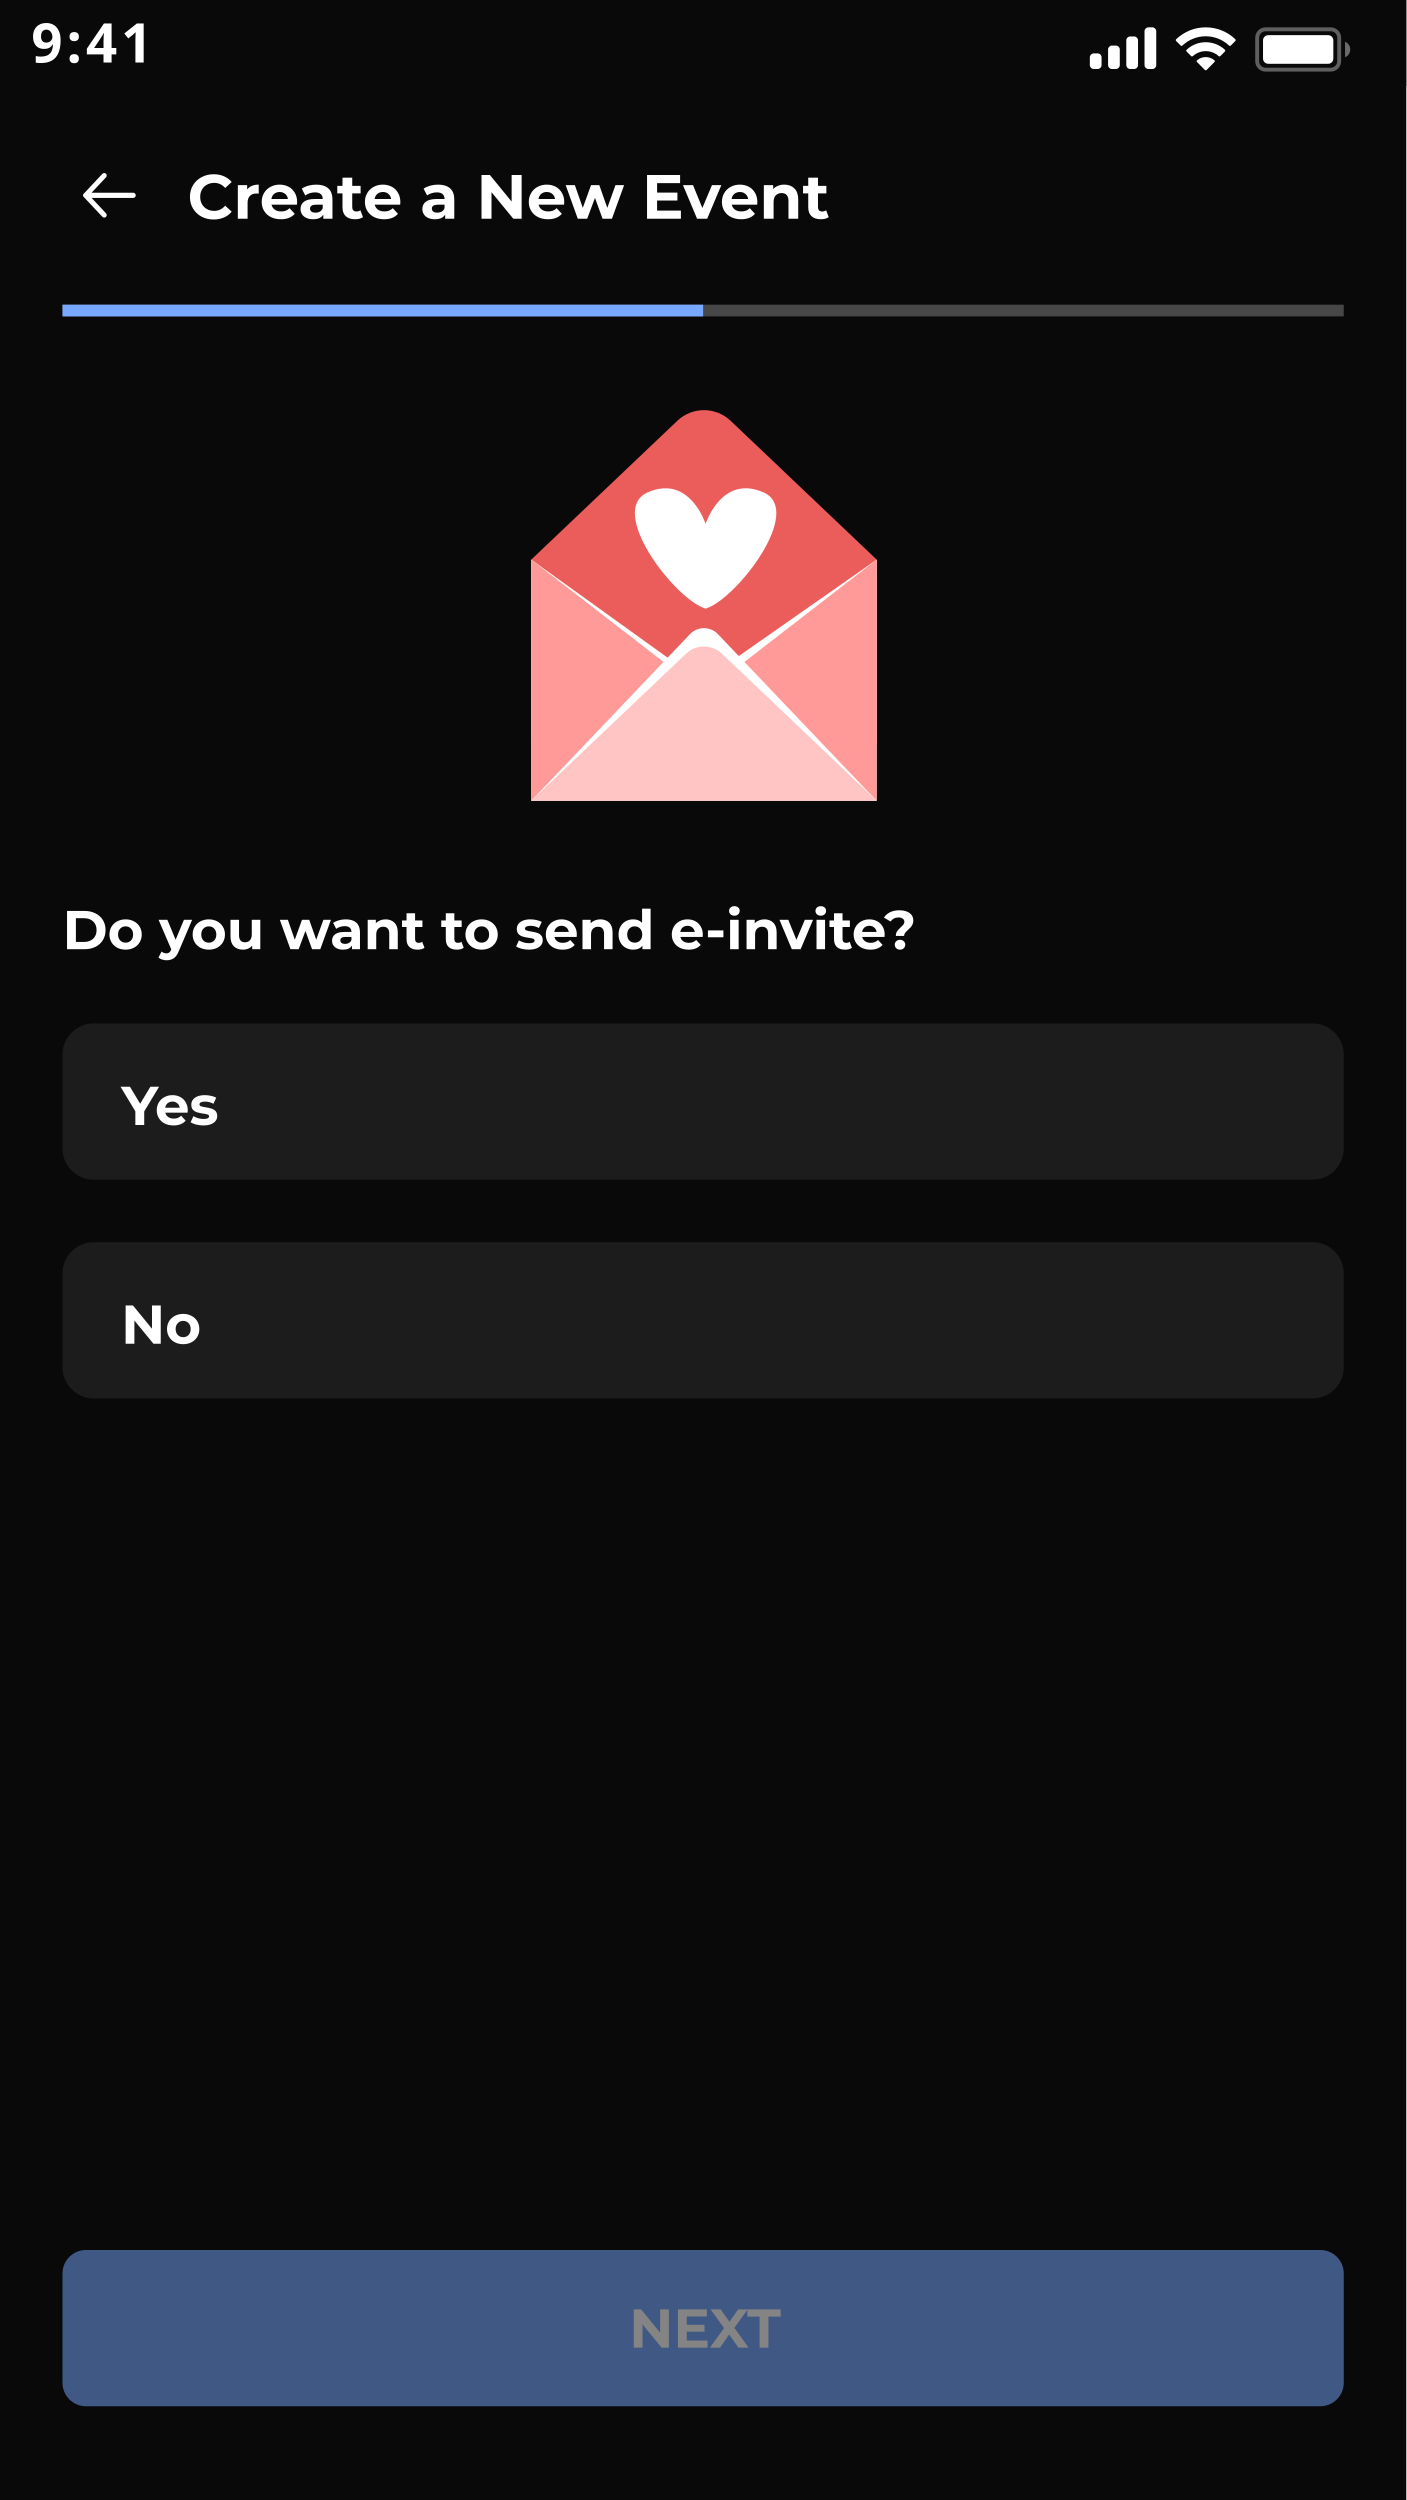
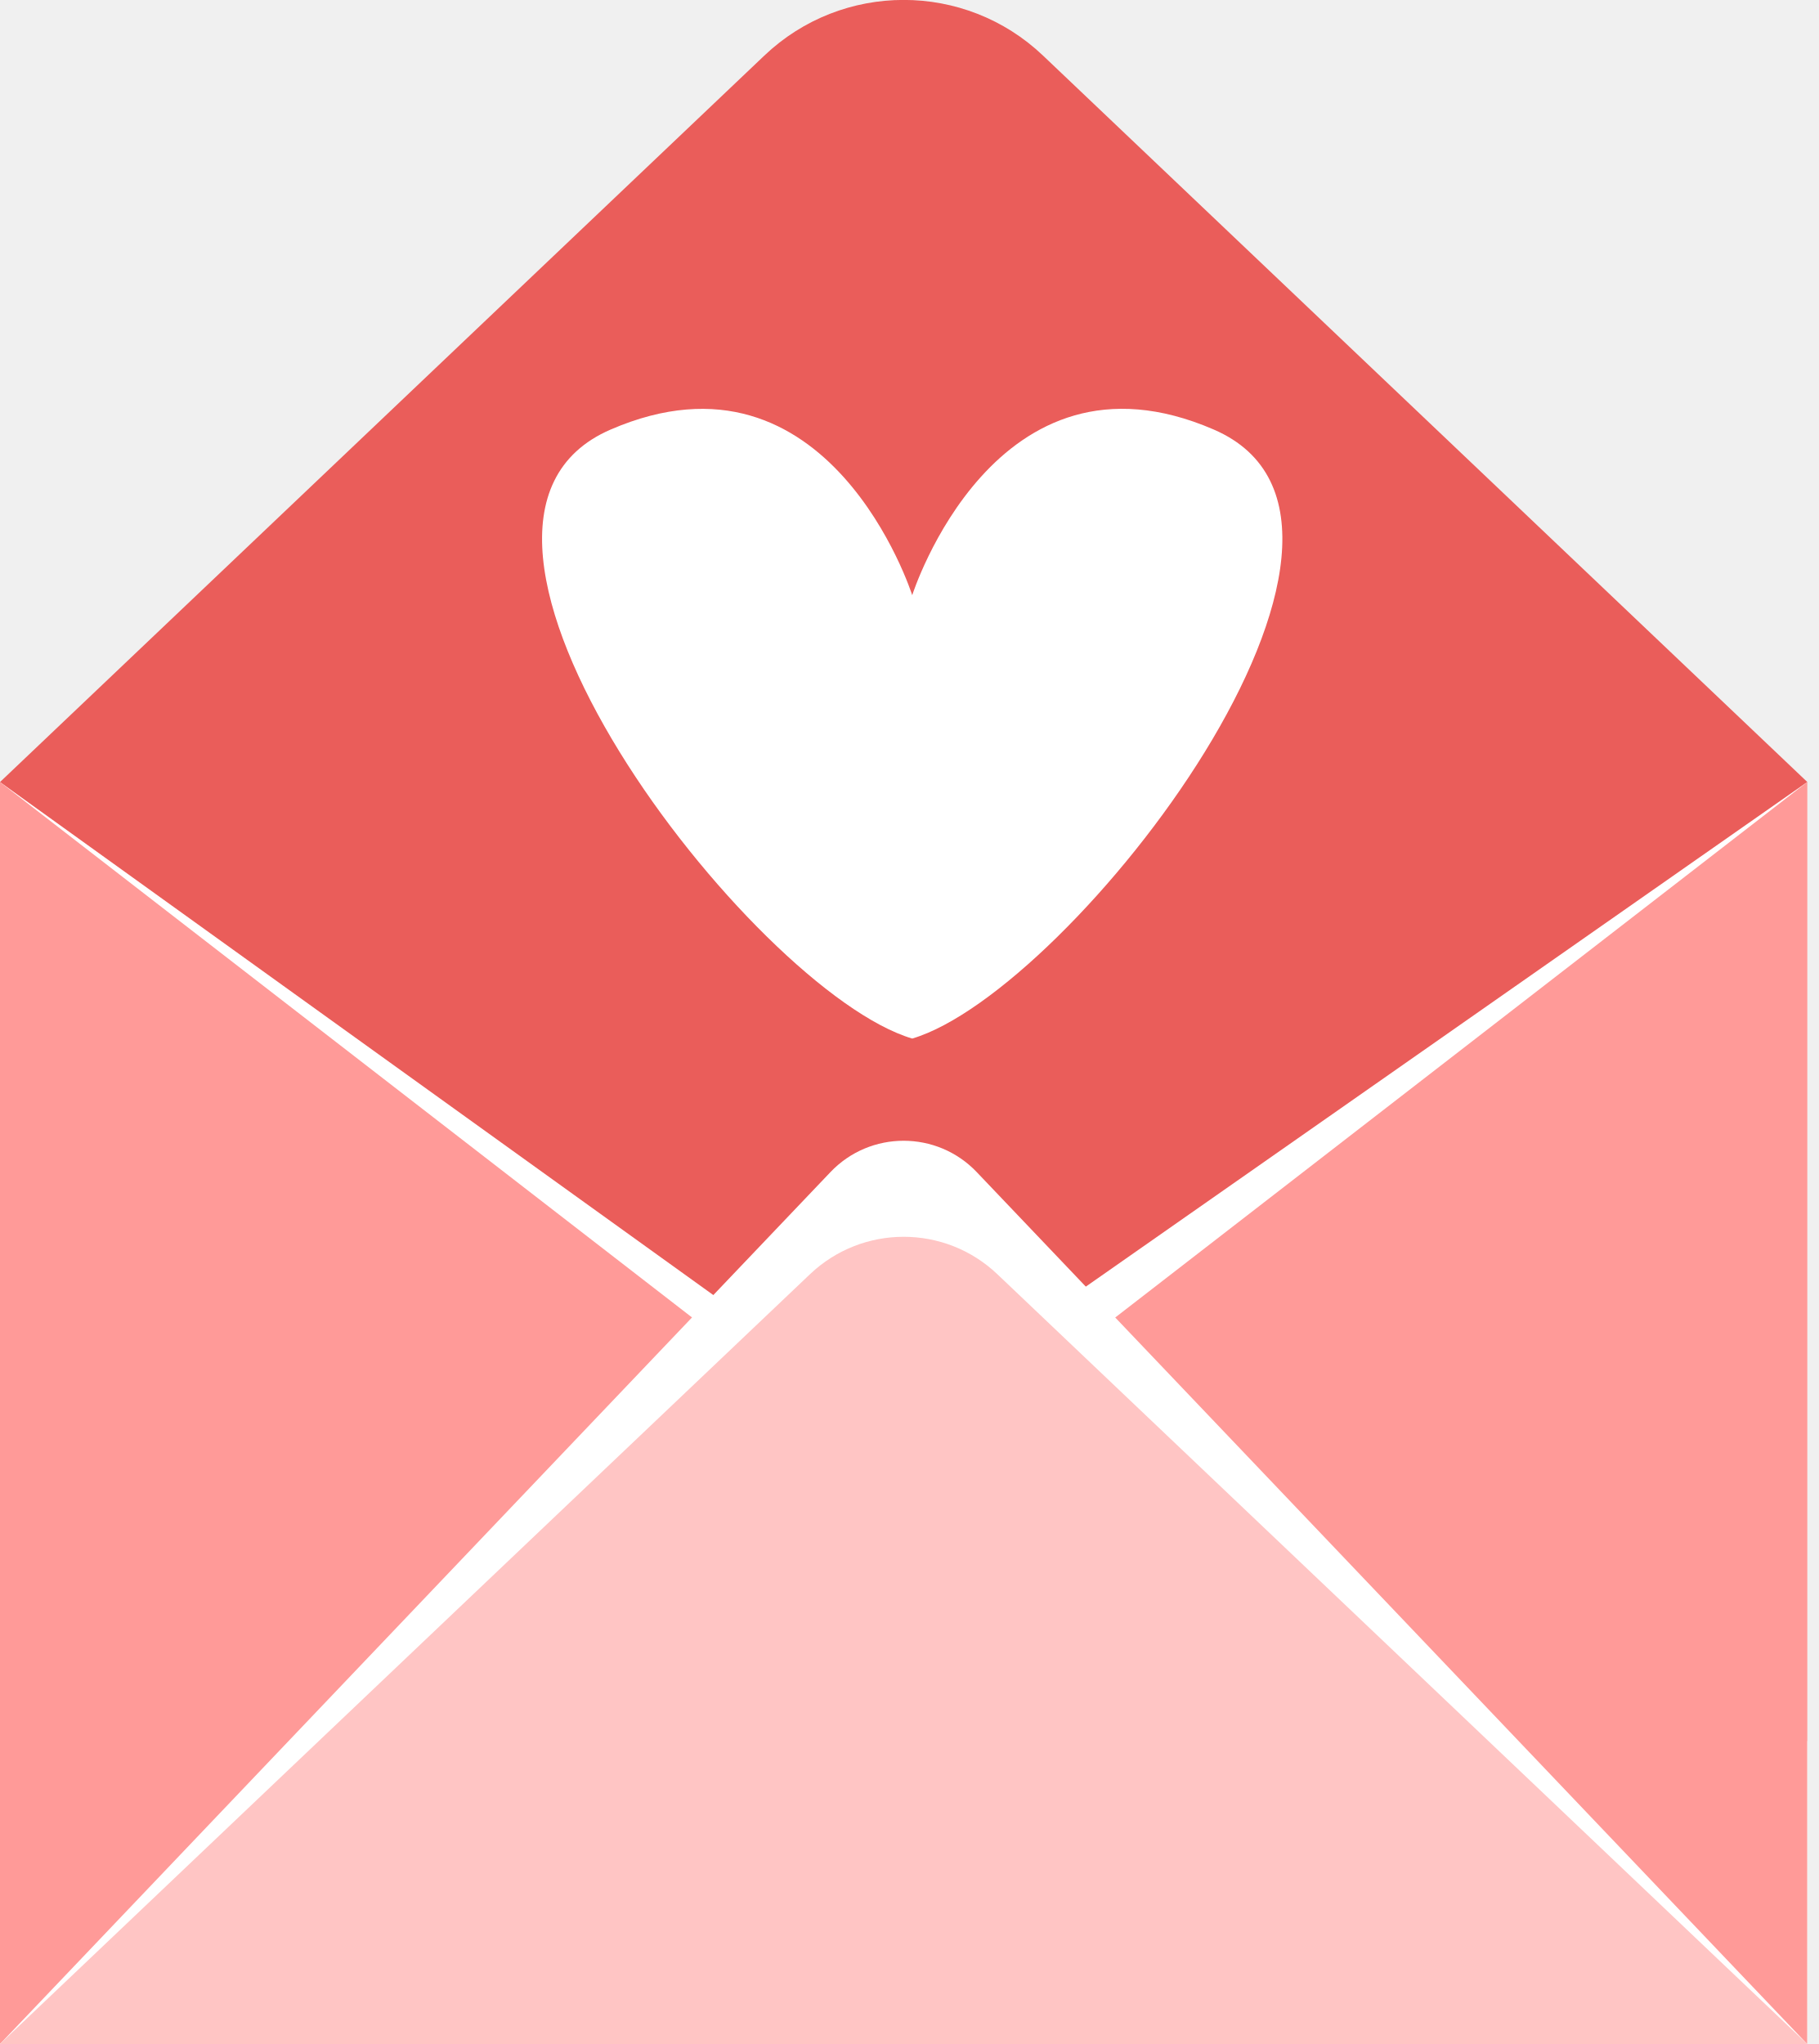
- <svg xmlns="http://www.w3.org/2000/svg" width="360" height="640" viewBox="0 0 360 640" fill="none">
-   <rect width="360" height="640" fill="#090909" />
-   <rect width="360" height="22" fill="#090909" />
-   <path d="M15.513 10.271C15.513 12.24 15.098 13.71 14.269 14.681C13.439 15.651 12.184 16.137 10.502 16.137C9.91 16.137 9.461 16.105 9.155 16.041V14.346C9.538 14.441 9.939 14.489 10.358 14.489C11.065 14.489 11.646 14.387 12.102 14.182C12.557 13.972 12.906 13.646 13.148 13.204C13.389 12.758 13.528 12.145 13.565 11.365H13.482C13.218 11.794 12.913 12.094 12.566 12.268C12.22 12.441 11.787 12.527 11.268 12.527C10.397 12.527 9.711 12.249 9.21 11.693C8.709 11.133 8.458 10.356 8.458 9.362C8.458 8.291 8.761 7.446 9.367 6.826C9.978 6.202 10.807 5.89 11.855 5.89C12.594 5.89 13.239 6.063 13.79 6.409C14.346 6.756 14.772 7.259 15.068 7.92C15.365 8.576 15.513 9.36 15.513 10.271ZM11.896 7.585C11.459 7.585 11.117 7.735 10.871 8.036C10.625 8.337 10.502 8.77 10.502 9.335C10.502 9.818 10.614 10.201 10.837 10.483C11.06 10.766 11.4 10.907 11.855 10.907C12.284 10.907 12.651 10.768 12.956 10.49C13.261 10.208 13.414 9.884 13.414 9.52C13.414 8.977 13.271 8.519 12.983 8.146C12.701 7.772 12.338 7.585 11.896 7.585ZM17.805 15.023C17.805 14.64 17.907 14.35 18.112 14.154C18.317 13.958 18.616 13.86 19.008 13.86C19.386 13.86 19.678 13.961 19.883 14.161C20.092 14.362 20.197 14.649 20.197 15.023C20.197 15.383 20.092 15.667 19.883 15.877C19.673 16.082 19.381 16.185 19.008 16.185C18.625 16.185 18.329 16.084 18.119 15.884C17.91 15.679 17.805 15.392 17.805 15.023ZM17.805 9.376C17.805 8.993 17.907 8.704 18.112 8.508C18.317 8.312 18.616 8.214 19.008 8.214C19.386 8.214 19.678 8.314 19.883 8.515C20.092 8.715 20.197 9.002 20.197 9.376C20.197 9.745 20.09 10.032 19.876 10.237C19.666 10.438 19.377 10.538 19.008 10.538C18.625 10.538 18.329 10.438 18.119 10.237C17.91 10.037 17.805 9.75 17.805 9.376ZM29.77 13.929H28.566V16H26.502V13.929H22.236V12.459L26.618 6.006H28.566V12.288H29.77V13.929ZM26.502 12.288V10.593C26.502 10.31 26.513 9.9 26.536 9.362C26.559 8.825 26.577 8.512 26.591 8.426H26.536C26.367 8.799 26.165 9.164 25.928 9.52L24.096 12.288H26.502ZM36.778 16H34.666V10.217L34.687 9.267L34.721 8.228C34.37 8.578 34.126 8.809 33.989 8.918L32.841 9.841L31.822 8.569L35.042 6.006H36.778V16Z" fill="white" />
-   <rect opacity="0.35" x="321.833" y="7.5" width="21" height="10.333" rx="2.167" stroke="white" />
-   <path opacity="0.4" d="M344.333 10.667V14.667C345.138 14.328 345.661 13.54 345.661 12.667C345.661 11.794 345.138 11.005 344.333 10.667Z" fill="white" />
-   <rect x="323.333" y="9" width="18" height="7.333" rx="1.333" fill="white" />
-   <path fill-rule="evenodd" clip-rule="evenodd" d="M308.667 9.284C310.892 9.285 313.031 10.139 314.644 11.67C314.765 11.789 314.959 11.787 315.079 11.667L316.239 10.497C316.3 10.436 316.334 10.353 316.333 10.267C316.333 10.181 316.298 10.099 316.237 10.039C312.005 5.987 305.329 5.987 301.097 10.039C301.035 10.099 301.001 10.181 301 10.267C300.999 10.353 301.033 10.436 301.094 10.497L302.255 11.667C302.374 11.787 302.568 11.789 302.69 11.67C304.302 10.139 306.442 9.284 308.667 9.284ZM308.667 13.092C309.889 13.092 311.068 13.546 311.974 14.366C312.097 14.482 312.29 14.479 312.409 14.36L313.569 13.19C313.63 13.128 313.663 13.045 313.663 12.959C313.662 12.872 313.626 12.789 313.564 12.729C310.805 10.165 306.532 10.165 303.773 12.729C303.71 12.789 303.675 12.872 303.674 12.959C303.673 13.045 303.707 13.128 303.768 13.19L304.927 14.36C305.047 14.479 305.24 14.482 305.362 14.366C306.268 13.546 307.446 13.093 308.667 13.092ZM310.989 15.654C310.991 15.741 310.957 15.824 310.895 15.885L308.89 17.907C308.831 17.967 308.751 18 308.667 18C308.583 18 308.503 17.967 308.445 17.907L306.439 15.885C306.377 15.824 306.343 15.741 306.345 15.654C306.347 15.567 306.384 15.485 306.449 15.427C307.729 14.344 309.605 14.344 310.886 15.427C310.95 15.485 310.988 15.567 310.989 15.654Z" fill="white" />
-   <path fill-rule="evenodd" clip-rule="evenodd" d="M295 7H294C293.448 7 293 7.448 293 8V16.667C293 17.219 293.448 17.667 294 17.667H295C295.552 17.667 296 17.219 296 16.667V8C296 7.448 295.552 7 295 7ZM289.333 9.333H290.333C290.886 9.333 291.333 9.781 291.333 10.333V16.667C291.333 17.219 290.886 17.667 290.333 17.667H289.333C288.781 17.667 288.333 17.219 288.333 16.667V10.333C288.333 9.781 288.781 9.333 289.333 9.333ZM285.667 11.667H284.667C284.114 11.667 283.667 12.114 283.667 12.667V16.667C283.667 17.219 284.114 17.667 284.667 17.667H285.667C286.219 17.667 286.667 17.219 286.667 16.667V12.667C286.667 12.114 286.219 11.667 285.667 11.667ZM281 13.667H280C279.448 13.667 279 14.114 279 14.667V16.667C279 17.219 279.448 17.667 280 17.667H281C281.552 17.667 282 17.219 282 16.667V14.667C282 14.114 281.552 13.667 281 13.667Z" fill="white" />
-   <path d="M54.688 56.192C53.547 56.192 52.512 55.947 51.584 55.456C50.667 54.955 49.941 54.267 49.408 53.392C48.885 52.507 48.624 51.509 48.624 50.4C48.624 49.291 48.885 48.299 49.408 47.424C49.941 46.539 50.667 45.851 51.584 45.36C52.512 44.859 53.552 44.608 54.704 44.608C55.675 44.608 56.549 44.779 57.328 45.12C58.117 45.461 58.779 45.952 59.312 46.592L57.648 48.128C56.891 47.253 55.952 46.816 54.832 46.816C54.139 46.816 53.52 46.971 52.976 47.28C52.432 47.579 52.005 48 51.696 48.544C51.397 49.088 51.248 49.707 51.248 50.4C51.248 51.093 51.397 51.712 51.696 52.256C52.005 52.8 52.432 53.227 52.976 53.536C53.52 53.835 54.139 53.984 54.832 53.984C55.952 53.984 56.891 53.541 57.648 52.656L59.312 54.192C58.779 54.843 58.117 55.339 57.328 55.68C56.539 56.021 55.659 56.192 54.688 56.192ZM63.27 48.528C63.569 48.112 63.969 47.797 64.47 47.584C64.982 47.371 65.569 47.264 66.23 47.264V49.568C65.953 49.547 65.766 49.536 65.67 49.536C64.956 49.536 64.396 49.739 63.99 50.144C63.585 50.539 63.382 51.136 63.382 51.936V56H60.886V47.392H63.27V48.528ZM76.068 51.728C76.068 51.76 76.052 51.984 76.02 52.4H69.508C69.626 52.933 69.903 53.355 70.34 53.664C70.778 53.973 71.322 54.128 71.972 54.128C72.42 54.128 72.815 54.064 73.156 53.936C73.508 53.797 73.834 53.584 74.132 53.296L75.46 54.736C74.65 55.664 73.466 56.128 71.908 56.128C70.938 56.128 70.079 55.941 69.332 55.568C68.586 55.184 68.01 54.656 67.604 53.984C67.199 53.312 66.996 52.549 66.996 51.696C66.996 50.853 67.194 50.096 67.588 49.424C67.994 48.741 68.543 48.213 69.236 47.84C69.94 47.456 70.724 47.264 71.588 47.264C72.431 47.264 73.194 47.445 73.876 47.808C74.559 48.171 75.092 48.693 75.476 49.376C75.871 50.048 76.068 50.832 76.068 51.728ZM71.604 49.152C71.039 49.152 70.564 49.312 70.18 49.632C69.796 49.952 69.562 50.389 69.476 50.944H73.716C73.631 50.4 73.396 49.968 73.012 49.648C72.628 49.317 72.159 49.152 71.604 49.152ZM80.968 47.264C82.301 47.264 83.325 47.584 84.04 48.224C84.754 48.853 85.112 49.808 85.112 51.088V56H82.776V54.928C82.306 55.728 81.432 56.128 80.152 56.128C79.49 56.128 78.914 56.016 78.424 55.792C77.944 55.568 77.576 55.259 77.32 54.864C77.064 54.469 76.936 54.021 76.936 53.52C76.936 52.72 77.234 52.091 77.832 51.632C78.44 51.173 79.373 50.944 80.632 50.944H82.616C82.616 50.4 82.45 49.984 82.12 49.696C81.789 49.397 81.293 49.248 80.632 49.248C80.173 49.248 79.72 49.323 79.272 49.472C78.834 49.611 78.461 49.803 78.152 50.048L77.256 48.304C77.725 47.973 78.285 47.717 78.936 47.536C79.597 47.355 80.274 47.264 80.968 47.264ZM80.776 54.448C81.202 54.448 81.581 54.352 81.912 54.16C82.242 53.957 82.477 53.664 82.616 53.28V52.4H80.904C79.88 52.4 79.368 52.736 79.368 53.408C79.368 53.728 79.49 53.984 79.736 54.176C79.992 54.357 80.338 54.448 80.776 54.448ZM92.923 55.584C92.677 55.765 92.373 55.904 92.011 56C91.659 56.085 91.285 56.128 90.891 56.128C89.867 56.128 89.072 55.867 88.507 55.344C87.952 54.821 87.675 54.053 87.675 53.04V49.504H86.347V47.584H87.675V45.488H90.171V47.584H92.315V49.504H90.171V53.008C90.171 53.371 90.261 53.653 90.443 53.856C90.635 54.048 90.901 54.144 91.243 54.144C91.637 54.144 91.973 54.037 92.251 53.824L92.923 55.584ZM102.49 51.728C102.49 51.76 102.474 51.984 102.442 52.4H95.93C96.048 52.933 96.325 53.355 96.762 53.664C97.2 53.973 97.744 54.128 98.394 54.128C98.842 54.128 99.237 54.064 99.578 53.936C99.93 53.797 100.256 53.584 100.554 53.296L101.882 54.736C101.072 55.664 99.888 56.128 98.33 56.128C97.36 56.128 96.501 55.941 95.754 55.568C95.008 55.184 94.432 54.656 94.026 53.984C93.621 53.312 93.418 52.549 93.418 51.696C93.418 50.853 93.616 50.096 94.01 49.424C94.416 48.741 94.965 48.213 95.658 47.84C96.362 47.456 97.146 47.264 98.01 47.264C98.853 47.264 99.616 47.445 100.298 47.808C100.981 48.171 101.514 48.693 101.898 49.376C102.293 50.048 102.49 50.832 102.49 51.728ZM98.026 49.152C97.461 49.152 96.986 49.312 96.602 49.632C96.218 49.952 95.984 50.389 95.898 50.944H100.138C100.053 50.4 99.818 49.968 99.434 49.648C99.05 49.317 98.581 49.152 98.026 49.152ZM112.155 47.264C113.489 47.264 114.513 47.584 115.227 48.224C115.942 48.853 116.299 49.808 116.299 51.088V56H113.963V54.928C113.494 55.728 112.619 56.128 111.339 56.128C110.678 56.128 110.102 56.016 109.611 55.792C109.131 55.568 108.763 55.259 108.507 54.864C108.251 54.469 108.123 54.021 108.123 53.52C108.123 52.72 108.422 52.091 109.019 51.632C109.627 51.173 110.561 50.944 111.819 50.944H113.803C113.803 50.4 113.638 49.984 113.307 49.696C112.977 49.397 112.481 49.248 111.819 49.248C111.361 49.248 110.907 49.323 110.459 49.472C110.022 49.611 109.649 49.803 109.339 50.048L108.443 48.304C108.913 47.973 109.473 47.717 110.123 47.536C110.785 47.355 111.462 47.264 112.155 47.264ZM111.963 54.448C112.39 54.448 112.769 54.352 113.099 54.16C113.43 53.957 113.665 53.664 113.803 53.28V52.4H112.091C111.067 52.4 110.555 52.736 110.555 53.408C110.555 53.728 110.678 53.984 110.923 54.176C111.179 54.357 111.526 54.448 111.963 54.448ZM133.538 44.8V56H131.41L125.826 49.2V56H123.266V44.8H125.41L130.977 51.6V44.8H133.538ZM144.443 51.728C144.443 51.76 144.427 51.984 144.395 52.4H137.883C138.001 52.933 138.278 53.355 138.715 53.664C139.153 53.973 139.697 54.128 140.347 54.128C140.795 54.128 141.19 54.064 141.531 53.936C141.883 53.797 142.209 53.584 142.507 53.296L143.835 54.736C143.025 55.664 141.841 56.128 140.283 56.128C139.313 56.128 138.454 55.941 137.707 55.568C136.961 55.184 136.385 54.656 135.979 53.984C135.574 53.312 135.371 52.549 135.371 51.696C135.371 50.853 135.569 50.096 135.963 49.424C136.369 48.741 136.918 48.213 137.611 47.84C138.315 47.456 139.099 47.264 139.963 47.264C140.806 47.264 141.569 47.445 142.251 47.808C142.934 48.171 143.467 48.693 143.851 49.376C144.246 50.048 144.443 50.832 144.443 51.728ZM139.979 49.152C139.414 49.152 138.939 49.312 138.555 49.632C138.171 49.952 137.937 50.389 137.851 50.944H142.091C142.006 50.4 141.771 49.968 141.387 49.648C141.003 49.317 140.534 49.152 139.979 49.152ZM159.773 47.392L156.653 56H154.253L152.317 50.656L150.317 56H147.917L144.813 47.392H147.165L149.197 53.216L151.309 47.392H153.421L155.469 53.216L157.565 47.392H159.773ZM174.312 53.92V56H165.641V44.8H174.105V46.88H168.217V49.312H173.417V51.328H168.217V53.92H174.312ZM184.665 47.392L181.033 56H178.457L174.841 47.392H177.417L179.801 53.248L182.265 47.392H184.665ZM193.881 51.728C193.881 51.76 193.865 51.984 193.833 52.4H187.321C187.438 52.933 187.716 53.355 188.153 53.664C188.59 53.973 189.134 54.128 189.785 54.128C190.233 54.128 190.628 54.064 190.969 53.936C191.321 53.797 191.646 53.584 191.945 53.296L193.273 54.736C192.462 55.664 191.278 56.128 189.721 56.128C188.75 56.128 187.892 55.941 187.145 55.568C186.398 55.184 185.822 54.656 185.417 53.984C185.012 53.312 184.809 52.549 184.809 51.696C184.809 50.853 185.006 50.096 185.401 49.424C185.806 48.741 186.356 48.213 187.049 47.84C187.753 47.456 188.537 47.264 189.401 47.264C190.244 47.264 191.006 47.445 191.689 47.808C192.372 48.171 192.905 48.693 193.289 49.376C193.684 50.048 193.881 50.832 193.881 51.728ZM189.417 49.152C188.852 49.152 188.377 49.312 187.993 49.632C187.609 49.952 187.374 50.389 187.289 50.944H191.529C191.444 50.4 191.209 49.968 190.825 49.648C190.441 49.317 189.972 49.152 189.417 49.152ZM200.775 47.264C201.841 47.264 202.7 47.584 203.351 48.224C204.012 48.864 204.343 49.813 204.343 51.072V56H201.847V51.456C201.847 50.773 201.697 50.267 201.399 49.936C201.1 49.595 200.668 49.424 200.103 49.424C199.473 49.424 198.972 49.621 198.599 50.016C198.225 50.4 198.039 50.976 198.039 51.744V56H195.543V47.392H197.927V48.4C198.257 48.037 198.668 47.76 199.159 47.568C199.649 47.365 200.188 47.264 200.775 47.264ZM212.157 55.584C211.912 55.765 211.608 55.904 211.245 56C210.893 56.085 210.52 56.128 210.125 56.128C209.101 56.128 208.306 55.867 207.741 55.344C207.186 54.821 206.909 54.053 206.909 53.04V49.504H205.581V47.584H206.909V45.488H209.405V47.584H211.549V49.504H209.405V53.008C209.405 53.371 209.496 53.653 209.677 53.856C209.869 54.048 210.136 54.144 210.477 54.144C210.872 54.144 211.208 54.037 211.485 53.824L212.157 55.584Z" fill="white" />
-   <path d="M34.75 50C34.75 50.368 34.452 50.667 34.083 50.667L23.446 50.667L27.148 54.618C27.38 54.866 27.38 55.252 27.148 55.5C26.893 55.771 26.463 55.771 26.208 55.5L21.396 50.378C21.201 50.17 21.201 49.837 21.396 49.63L26.209 44.501C26.463 44.229 26.893 44.229 27.148 44.501C27.38 44.748 27.38 45.133 27.148 45.381L23.446 49.333L34.083 49.333C34.452 49.333 34.75 49.632 34.75 50Z" fill="white" />
-   <rect x="16" y="78" width="328" height="3" fill="#474747" />
-   <rect x="16" y="78" width="164" height="3" fill="#76A9FF" />
-   <path d="M17.162 233.2H21.614C22.678 233.2 23.616 233.405 24.428 233.816C25.249 234.217 25.884 234.787 26.332 235.524C26.789 236.261 27.018 237.12 27.018 238.1C27.018 239.08 26.789 239.939 26.332 240.676C25.884 241.413 25.249 241.987 24.428 242.398C23.616 242.799 22.678 243 21.614 243H17.162V233.2ZM21.502 241.138C22.482 241.138 23.261 240.867 23.84 240.326C24.428 239.775 24.722 239.033 24.722 238.1C24.722 237.167 24.428 236.429 23.84 235.888C23.261 235.337 22.482 235.062 21.502 235.062H19.43V241.138H21.502ZM32.158 243.112C31.365 243.112 30.651 242.949 30.016 242.622C29.391 242.286 28.901 241.824 28.546 241.236C28.192 240.648 28.014 239.981 28.014 239.234C28.014 238.487 28.192 237.82 28.546 237.232C28.901 236.644 29.391 236.187 30.016 235.86C30.651 235.524 31.365 235.356 32.158 235.356C32.952 235.356 33.661 235.524 34.286 235.86C34.912 236.187 35.402 236.644 35.756 237.232C36.111 237.82 36.288 238.487 36.288 239.234C36.288 239.981 36.111 240.648 35.756 241.236C35.402 241.824 34.912 242.286 34.286 242.622C33.661 242.949 32.952 243.112 32.158 243.112ZM32.158 241.32C32.718 241.32 33.176 241.133 33.53 240.76C33.894 240.377 34.076 239.869 34.076 239.234C34.076 238.599 33.894 238.095 33.53 237.722C33.176 237.339 32.718 237.148 32.158 237.148C31.598 237.148 31.136 237.339 30.772 237.722C30.408 238.095 30.226 238.599 30.226 239.234C30.226 239.869 30.408 240.377 30.772 240.76C31.136 241.133 31.598 241.32 32.158 241.32ZM49.189 235.468L45.787 243.462C45.442 244.33 45.012 244.941 44.499 245.296C43.995 245.651 43.384 245.828 42.665 245.828C42.273 245.828 41.886 245.767 41.503 245.646C41.12 245.525 40.808 245.357 40.565 245.142L41.363 243.588C41.531 243.737 41.722 243.854 41.937 243.938C42.161 244.022 42.38 244.064 42.595 244.064C42.894 244.064 43.136 243.989 43.323 243.84C43.51 243.7 43.678 243.462 43.827 243.126L43.855 243.056L40.593 235.468H42.847L44.961 240.578L47.089 235.468H49.189ZM53.459 243.112C52.666 243.112 51.952 242.949 51.317 242.622C50.692 242.286 50.202 241.824 49.847 241.236C49.492 240.648 49.315 239.981 49.315 239.234C49.315 238.487 49.492 237.82 49.847 237.232C50.202 236.644 50.692 236.187 51.317 235.86C51.952 235.524 52.666 235.356 53.459 235.356C54.252 235.356 54.962 235.524 55.587 235.86C56.212 236.187 56.703 236.644 57.057 237.232C57.412 237.82 57.589 238.487 57.589 239.234C57.589 239.981 57.412 240.648 57.057 241.236C56.703 241.824 56.212 242.286 55.587 242.622C54.962 242.949 54.252 243.112 53.459 243.112ZM53.459 241.32C54.019 241.32 54.477 241.133 54.831 240.76C55.195 240.377 55.377 239.869 55.377 239.234C55.377 238.599 55.195 238.095 54.831 237.722C54.477 237.339 54.019 237.148 53.459 237.148C52.899 237.148 52.437 237.339 52.073 237.722C51.709 238.095 51.527 238.599 51.527 239.234C51.527 239.869 51.709 240.377 52.073 240.76C52.437 241.133 52.899 241.32 53.459 241.32ZM66.637 235.468V243H64.565V242.104C64.276 242.431 63.93 242.683 63.529 242.86C63.128 243.028 62.694 243.112 62.227 243.112C61.238 243.112 60.454 242.827 59.875 242.258C59.296 241.689 59.007 240.844 59.007 239.724V235.468H61.191V239.402C61.191 240.615 61.7 241.222 62.717 241.222C63.24 241.222 63.66 241.054 63.977 240.718C64.294 240.373 64.453 239.864 64.453 239.192V235.468H66.637ZM84.721 235.468L81.991 243H79.891L78.197 238.324L76.447 243H74.347L71.631 235.468H73.689L75.467 240.564L77.315 235.468H79.163L80.955 240.564L82.789 235.468H84.721ZM88.528 235.356C89.695 235.356 90.591 235.636 91.216 236.196C91.842 236.747 92.154 237.582 92.154 238.702V243H90.11V242.062C89.7 242.762 88.934 243.112 87.814 243.112C87.236 243.112 86.732 243.014 86.302 242.818C85.882 242.622 85.56 242.351 85.336 242.006C85.112 241.661 85 241.269 85 240.83C85 240.13 85.262 239.579 85.784 239.178C86.316 238.777 87.133 238.576 88.234 238.576H89.97C89.97 238.1 89.826 237.736 89.536 237.484C89.247 237.223 88.813 237.092 88.234 237.092C87.833 237.092 87.436 237.157 87.044 237.288C86.662 237.409 86.335 237.577 86.064 237.792L85.28 236.266C85.691 235.977 86.181 235.753 86.75 235.594C87.329 235.435 87.922 235.356 88.528 235.356ZM88.36 241.642C88.734 241.642 89.065 241.558 89.354 241.39C89.644 241.213 89.849 240.956 89.97 240.62V239.85H88.472C87.576 239.85 87.128 240.144 87.128 240.732C87.128 241.012 87.236 241.236 87.45 241.404C87.674 241.563 87.978 241.642 88.36 241.642ZM98.709 235.356C99.642 235.356 100.394 235.636 100.963 236.196C101.542 236.756 101.831 237.587 101.831 238.688V243H99.647V239.024C99.647 238.427 99.516 237.983 99.255 237.694C98.994 237.395 98.616 237.246 98.121 237.246C97.57 237.246 97.132 237.419 96.805 237.764C96.478 238.1 96.315 238.604 96.315 239.276V243H94.131V235.468H96.217V236.35C96.506 236.033 96.866 235.79 97.295 235.622C97.724 235.445 98.196 235.356 98.709 235.356ZM108.669 242.636C108.454 242.795 108.188 242.916 107.871 243C107.563 243.075 107.236 243.112 106.891 243.112C105.995 243.112 105.299 242.883 104.805 242.426C104.319 241.969 104.077 241.297 104.077 240.41V237.316H102.915V235.636H104.077V233.802H106.261V235.636H108.137V237.316H106.261V240.382C106.261 240.699 106.34 240.947 106.499 241.124C106.667 241.292 106.9 241.376 107.199 241.376C107.544 241.376 107.838 241.283 108.081 241.096L108.669 242.636ZM118.718 242.636C118.503 242.795 118.237 242.916 117.92 243C117.612 243.075 117.285 243.112 116.94 243.112C116.044 243.112 115.348 242.883 114.854 242.426C114.368 241.969 114.126 241.297 114.126 240.41V237.316H112.964V235.636H114.126V233.802H116.31V235.636H118.186V237.316H116.31V240.382C116.31 240.699 116.389 240.947 116.548 241.124C116.716 241.292 116.949 241.376 117.248 241.376C117.593 241.376 117.887 241.283 118.13 241.096L118.718 242.636ZM123.295 243.112C122.502 243.112 121.788 242.949 121.153 242.622C120.528 242.286 120.038 241.824 119.683 241.236C119.328 240.648 119.151 239.981 119.151 239.234C119.151 238.487 119.328 237.82 119.683 237.232C120.038 236.644 120.528 236.187 121.153 235.86C121.788 235.524 122.502 235.356 123.295 235.356C124.088 235.356 124.798 235.524 125.423 235.86C126.048 236.187 126.538 236.644 126.893 237.232C127.248 237.82 127.425 238.487 127.425 239.234C127.425 239.981 127.248 240.648 126.893 241.236C126.538 241.824 126.048 242.286 125.423 242.622C124.798 242.949 124.088 243.112 123.295 243.112ZM123.295 241.32C123.855 241.32 124.312 241.133 124.667 240.76C125.031 240.377 125.213 239.869 125.213 239.234C125.213 238.599 125.031 238.095 124.667 237.722C124.312 237.339 123.855 237.148 123.295 237.148C122.735 237.148 122.273 237.339 121.909 237.722C121.545 238.095 121.363 238.599 121.363 239.234C121.363 239.869 121.545 240.377 121.909 240.76C122.273 241.133 122.735 241.32 123.295 241.32ZM135.384 243.112C134.758 243.112 134.147 243.037 133.55 242.888C132.952 242.729 132.476 242.533 132.122 242.3L132.85 240.732C133.186 240.947 133.592 241.124 134.068 241.264C134.544 241.395 135.01 241.46 135.468 241.46C136.392 241.46 136.854 241.231 136.854 240.774C136.854 240.559 136.728 240.405 136.476 240.312C136.224 240.219 135.836 240.139 135.314 240.074C134.698 239.981 134.189 239.873 133.788 239.752C133.386 239.631 133.036 239.416 132.738 239.108C132.448 238.8 132.304 238.361 132.304 237.792C132.304 237.316 132.439 236.896 132.71 236.532C132.99 236.159 133.391 235.869 133.914 235.664C134.446 235.459 135.071 235.356 135.79 235.356C136.322 235.356 136.849 235.417 137.372 235.538C137.904 235.65 138.342 235.809 138.688 236.014L137.96 237.568C137.297 237.195 136.574 237.008 135.79 237.008C135.323 237.008 134.973 237.073 134.74 237.204C134.506 237.335 134.39 237.503 134.39 237.708C134.39 237.941 134.516 238.105 134.768 238.198C135.02 238.291 135.421 238.38 135.972 238.464C136.588 238.567 137.092 238.679 137.484 238.8C137.876 238.912 138.216 239.122 138.506 239.43C138.795 239.738 138.94 240.167 138.94 240.718C138.94 241.185 138.8 241.6 138.52 241.964C138.24 242.328 137.829 242.613 137.288 242.818C136.756 243.014 136.121 243.112 135.384 243.112ZM147.665 239.262C147.665 239.29 147.651 239.486 147.623 239.85H141.925C142.028 240.317 142.271 240.685 142.653 240.956C143.036 241.227 143.512 241.362 144.081 241.362C144.473 241.362 144.819 241.306 145.117 241.194C145.425 241.073 145.71 240.886 145.971 240.634L147.133 241.894C146.424 242.706 145.388 243.112 144.025 243.112C143.176 243.112 142.425 242.949 141.771 242.622C141.118 242.286 140.614 241.824 140.259 241.236C139.905 240.648 139.727 239.981 139.727 239.234C139.727 238.497 139.9 237.834 140.245 237.246C140.6 236.649 141.081 236.187 141.687 235.86C142.303 235.524 142.989 235.356 143.745 235.356C144.483 235.356 145.15 235.515 145.747 235.832C146.345 236.149 146.811 236.607 147.147 237.204C147.493 237.792 147.665 238.478 147.665 239.262ZM143.759 237.008C143.265 237.008 142.849 237.148 142.513 237.428C142.177 237.708 141.972 238.091 141.897 238.576H145.607C145.533 238.1 145.327 237.722 144.991 237.442C144.655 237.153 144.245 237.008 143.759 237.008ZM153.697 235.356C154.631 235.356 155.382 235.636 155.951 236.196C156.53 236.756 156.819 237.587 156.819 238.688V243H154.635V239.024C154.635 238.427 154.505 237.983 154.243 237.694C153.982 237.395 153.604 237.246 153.109 237.246C152.559 237.246 152.12 237.419 151.793 237.764C151.467 238.1 151.303 238.604 151.303 239.276V243H149.119V235.468H151.205V236.35C151.495 236.033 151.854 235.79 152.283 235.622C152.713 235.445 153.184 235.356 153.697 235.356ZM166.553 232.612V243H164.467V242.132C163.926 242.785 163.142 243.112 162.115 243.112C161.406 243.112 160.762 242.953 160.183 242.636C159.614 242.319 159.166 241.866 158.839 241.278C158.512 240.69 158.349 240.009 158.349 239.234C158.349 238.459 158.512 237.778 158.839 237.19C159.166 236.602 159.614 236.149 160.183 235.832C160.762 235.515 161.406 235.356 162.115 235.356C163.076 235.356 163.828 235.659 164.369 236.266V232.612H166.553ZM162.493 241.32C163.044 241.32 163.501 241.133 163.865 240.76C164.229 240.377 164.411 239.869 164.411 239.234C164.411 238.599 164.229 238.095 163.865 237.722C163.501 237.339 163.044 237.148 162.493 237.148C161.933 237.148 161.471 237.339 161.107 237.722C160.743 238.095 160.561 238.599 160.561 239.234C160.561 239.869 160.743 240.377 161.107 240.76C161.471 241.133 161.933 241.32 162.493 241.32ZM179.917 239.262C179.917 239.29 179.903 239.486 179.875 239.85H174.177C174.28 240.317 174.523 240.685 174.905 240.956C175.288 241.227 175.764 241.362 176.333 241.362C176.725 241.362 177.071 241.306 177.369 241.194C177.677 241.073 177.962 240.886 178.223 240.634L179.385 241.894C178.676 242.706 177.64 243.112 176.277 243.112C175.428 243.112 174.677 242.949 174.023 242.622C173.37 242.286 172.866 241.824 172.511 241.236C172.157 240.648 171.979 239.981 171.979 239.234C171.979 238.497 172.152 237.834 172.497 237.246C172.852 236.649 173.333 236.187 173.939 235.86C174.555 235.524 175.241 235.356 175.997 235.356C176.735 235.356 177.402 235.515 177.999 235.832C178.597 236.149 179.063 236.607 179.399 237.204C179.745 237.792 179.917 238.478 179.917 239.262ZM176.011 237.008C175.517 237.008 175.101 237.148 174.765 237.428C174.429 237.708 174.224 238.091 174.149 238.576H177.859C177.785 238.1 177.579 237.722 177.243 237.442C176.907 237.153 176.497 237.008 176.011 237.008ZM181.228 238.184H185.19V239.934H181.228V238.184ZM186.908 235.468H189.092V243H186.908V235.468ZM188 234.418C187.599 234.418 187.272 234.301 187.02 234.068C186.768 233.835 186.642 233.545 186.642 233.2C186.642 232.855 186.768 232.565 187.02 232.332C187.272 232.099 187.599 231.982 188 231.982C188.402 231.982 188.728 232.094 188.98 232.318C189.232 232.542 189.358 232.822 189.358 233.158C189.358 233.522 189.232 233.825 188.98 234.068C188.728 234.301 188.402 234.418 188 234.418ZM195.697 235.356C196.631 235.356 197.382 235.636 197.951 236.196C198.53 236.756 198.819 237.587 198.819 238.688V243H196.635V239.024C196.635 238.427 196.505 237.983 196.243 237.694C195.982 237.395 195.604 237.246 195.109 237.246C194.559 237.246 194.12 237.419 193.793 237.764C193.467 238.1 193.303 238.604 193.303 239.276V243H191.119V235.468H193.205V236.35C193.495 236.033 193.854 235.79 194.283 235.622C194.713 235.445 195.184 235.356 195.697 235.356ZM208.138 235.468L204.96 243H202.706L199.542 235.468H201.796L203.882 240.592L206.038 235.468H208.138ZM209.029 235.468H211.213V243H209.029V235.468ZM210.121 234.418C209.72 234.418 209.393 234.301 209.141 234.068C208.889 233.835 208.763 233.545 208.763 233.2C208.763 232.855 208.889 232.565 209.141 232.332C209.393 232.099 209.72 231.982 210.121 231.982C210.523 231.982 210.849 232.094 211.101 232.318C211.353 232.542 211.479 232.822 211.479 233.158C211.479 233.522 211.353 233.825 211.101 234.068C210.849 234.301 210.523 234.418 210.121 234.418ZM218.098 242.636C217.884 242.795 217.618 242.916 217.3 243C216.992 243.075 216.666 243.112 216.32 243.112C215.424 243.112 214.729 242.883 214.234 242.426C213.749 241.969 213.506 241.297 213.506 240.41V237.316H212.344V235.636H213.506V233.802H215.69V235.636H217.566V237.316H215.69V240.382C215.69 240.699 215.77 240.947 215.928 241.124C216.096 241.292 216.33 241.376 216.628 241.376C216.974 241.376 217.268 241.283 217.51 241.096L218.098 242.636ZM226.47 239.262C226.47 239.29 226.456 239.486 226.428 239.85H220.73C220.833 240.317 221.075 240.685 221.458 240.956C221.841 241.227 222.317 241.362 222.886 241.362C223.278 241.362 223.623 241.306 223.922 241.194C224.23 241.073 224.515 240.886 224.776 240.634L225.938 241.894C225.229 242.706 224.193 243.112 222.83 243.112C221.981 243.112 221.229 242.949 220.576 242.622C219.923 242.286 219.419 241.824 219.064 241.236C218.709 240.648 218.532 239.981 218.532 239.234C218.532 238.497 218.705 237.834 219.05 237.246C219.405 236.649 219.885 236.187 220.492 235.86C221.108 235.524 221.794 235.356 222.55 235.356C223.287 235.356 223.955 235.515 224.552 235.832C225.149 236.149 225.616 236.607 225.952 237.204C226.297 237.792 226.47 238.478 226.47 239.262ZM222.564 237.008C222.069 237.008 221.654 237.148 221.318 237.428C220.982 237.708 220.777 238.091 220.702 238.576H224.412C224.337 238.1 224.132 237.722 223.796 237.442C223.46 237.153 223.049 237.008 222.564 237.008ZM229.339 239.598C229.339 239.113 229.446 238.711 229.661 238.394C229.885 238.077 230.207 237.727 230.627 237.344C230.935 237.064 231.159 236.831 231.299 236.644C231.448 236.448 231.523 236.229 231.523 235.986C231.523 235.641 231.383 235.37 231.103 235.174C230.832 234.969 230.468 234.866 230.011 234.866C229.572 234.866 229.18 234.959 228.835 235.146C228.499 235.323 228.214 235.575 227.981 235.902L226.287 234.908C226.679 234.311 227.206 233.849 227.869 233.522C228.541 233.195 229.334 233.032 230.249 233.032C231.322 233.032 232.181 233.261 232.825 233.718C233.478 234.175 233.805 234.81 233.805 235.622C233.805 236.005 233.739 236.341 233.609 236.63C233.487 236.919 233.333 237.167 233.147 237.372C232.969 237.568 232.736 237.797 232.447 238.058C232.101 238.366 231.849 238.627 231.691 238.842C231.532 239.047 231.453 239.299 231.453 239.598H229.339ZM230.403 243.112C230.02 243.112 229.698 242.991 229.437 242.748C229.185 242.496 229.059 242.193 229.059 241.838C229.059 241.483 229.185 241.189 229.437 240.956C229.689 240.713 230.011 240.592 230.403 240.592C230.795 240.592 231.117 240.713 231.369 240.956C231.621 241.189 231.747 241.483 231.747 241.838C231.747 242.193 231.616 242.496 231.355 242.748C231.103 242.991 230.785 243.112 230.403 243.112Z" fill="white" />
-   <rect x="16" y="576" width="328" height="40" rx="6" fill="#090909" />
-   <g opacity="0.5">
-     <rect x="16" y="576" width="328" height="40" rx="6" fill="#76A9FF" />
-     <path d="M171.236 591.2V601H169.374L164.488 595.05V601H162.248V591.2H164.124L168.996 597.15V591.2H171.236ZM181.143 599.18V601H173.555V591.2H180.961V593.02H175.809V595.148H180.359V596.912H175.809V599.18H181.143ZM189.025 601L186.659 597.598L184.335 601H181.731L185.357 596.016L181.913 591.2H184.489L186.743 594.378L188.955 591.2H191.405L187.989 595.932L191.643 601H189.025ZM194.452 593.048H191.316V591.2H199.856V593.048H196.72V601H194.452V593.048Z" fill="white" />
-   </g>
-   <rect x="16" y="262" width="328" height="40" rx="8" fill="#1C1C1C" />
-   <rect x="16" y="318" width="328" height="40" rx="8" fill="#1C1C1C" />
-   <path d="M36.918 284.528V288H34.65V284.5L30.856 278.2H33.264L35.882 282.554L38.5 278.2H40.726L36.918 284.528ZM48.065 284.262C48.065 284.29 48.051 284.486 48.023 284.85H42.325C42.427 285.317 42.67 285.685 43.053 285.956C43.435 286.227 43.911 286.362 44.481 286.362C44.873 286.362 45.218 286.306 45.517 286.194C45.825 286.073 46.109 285.886 46.371 285.634L47.533 286.894C46.823 287.706 45.787 288.112 44.425 288.112C43.575 288.112 42.824 287.949 42.171 287.622C41.517 287.286 41.013 286.824 40.659 286.236C40.304 285.648 40.127 284.981 40.127 284.234C40.127 283.497 40.299 282.834 40.645 282.246C40.999 281.649 41.48 281.187 42.087 280.86C42.703 280.524 43.389 280.356 44.145 280.356C44.882 280.356 45.549 280.515 46.147 280.832C46.744 281.149 47.211 281.607 47.547 282.204C47.892 282.792 48.065 283.478 48.065 284.262ZM44.159 282.008C43.664 282.008 43.249 282.148 42.913 282.428C42.577 282.708 42.371 283.091 42.297 283.576H46.007C45.932 283.1 45.727 282.722 45.391 282.442C45.055 282.153 44.644 282.008 44.159 282.008ZM52.053 288.112C51.427 288.112 50.816 288.037 50.219 287.888C49.621 287.729 49.145 287.533 48.791 287.3L49.519 285.732C49.855 285.947 50.261 286.124 50.737 286.264C51.213 286.395 51.679 286.46 52.137 286.46C53.061 286.46 53.523 286.231 53.523 285.774C53.523 285.559 53.397 285.405 53.145 285.312C52.893 285.219 52.505 285.139 51.983 285.074C51.367 284.981 50.858 284.873 50.457 284.752C50.055 284.631 49.705 284.416 49.407 284.108C49.117 283.8 48.973 283.361 48.973 282.792C48.973 282.316 49.108 281.896 49.379 281.532C49.659 281.159 50.06 280.869 50.583 280.664C51.115 280.459 51.74 280.356 52.459 280.356C52.991 280.356 53.518 280.417 54.041 280.538C54.573 280.65 55.011 280.809 55.357 281.014L54.629 282.568C53.966 282.195 53.243 282.008 52.459 282.008C51.992 282.008 51.642 282.073 51.409 282.204C51.175 282.335 51.059 282.503 51.059 282.708C51.059 282.941 51.185 283.105 51.437 283.198C51.689 283.291 52.09 283.38 52.641 283.464C53.257 283.567 53.761 283.679 54.153 283.8C54.545 283.912 54.885 284.122 55.175 284.43C55.464 284.738 55.609 285.167 55.609 285.718C55.609 286.185 55.469 286.6 55.189 286.964C54.909 287.328 54.498 287.613 53.957 287.818C53.425 288.014 52.79 288.112 52.053 288.112Z" fill="white" />
-   <path d="M41.15 334.2V344H39.288L34.402 338.05V344H32.162V334.2H34.038L38.91 340.15V334.2H41.15ZM46.899 344.112C46.105 344.112 45.391 343.949 44.757 343.622C44.131 343.286 43.641 342.824 43.287 342.236C42.932 341.648 42.755 340.981 42.755 340.234C42.755 339.487 42.932 338.82 43.287 338.232C43.641 337.644 44.131 337.187 44.757 336.86C45.391 336.524 46.105 336.356 46.899 336.356C47.692 336.356 48.401 336.524 49.027 336.86C49.652 337.187 50.142 337.644 50.497 338.232C50.851 338.82 51.029 339.487 51.029 340.234C51.029 340.981 50.851 341.648 50.497 342.236C50.142 342.824 49.652 343.286 49.027 343.622C48.401 343.949 47.692 344.112 46.899 344.112ZM46.899 342.32C47.459 342.32 47.916 342.133 48.271 341.76C48.635 341.377 48.817 340.869 48.817 340.234C48.817 339.599 48.635 339.095 48.271 338.722C47.916 338.339 47.459 338.148 46.899 338.148C46.339 338.148 45.877 338.339 45.513 338.722C45.149 339.095 44.967 339.599 44.967 340.234C44.967 340.869 45.149 341.377 45.513 341.76C45.877 342.133 46.339 342.32 46.899 342.32Z" fill="white" />
-   <g clip-path="url(#clip0_1_178)">
-     <path d="M136 143.261L173.395 107.722C177.213 104.088 183.217 104.088 187.035 107.722L224.43 143.261V190.179H136V143.261Z" fill="#EA5D5A" />
-     <path d="M224.422 205V143.261L178.532 175.357L224.422 205Z" fill="white" />
-     <path d="M224.422 205V143.261L182.941 175.357L224.422 205Z" fill="#FF9A98" />
-     <path d="M136 205V143.261L180.633 175.357L136 205Z" fill="white" />
-     <path d="M136 205V143.261L177.489 175.357L136 205Z" fill="#FF9A98" />
-     <path d="M136 205L176.63 162.345C178.578 160.298 181.844 160.298 183.792 162.345L224.422 205H136Z" fill="white" />
-     <path d="M136 205L175.633 167.337C178.202 164.899 182.228 164.899 184.796 167.337L224.43 205.008H136V205Z" fill="#FFC5C4" />
-     <path d="M195.385 126.014C184.681 121.383 180.633 134.118 180.633 134.118C180.633 134.118 176.584 121.39 165.88 126.014C155.169 130.637 172.82 153.494 180.633 155.81C188.446 153.494 206.097 130.637 195.385 126.014Z" fill="white" />
+ <svg xmlns="http://www.w3.org/2000/svg" width="89" height="100" viewBox="0 0 89 100" fill="none">
+   <g clip-path="url(#clip0_1_193)">
+     <path d="M0 38.261L37.395 2.722C41.213 -0.912 47.217 -0.912 51.035 2.722L88.43 38.261V85.179H0V38.261Z" fill="#EA5D5A" />
+     <path d="M88.422 100V38.261L42.532 70.357L88.422 100Z" fill="white" />
+     <path d="M88.422 100V38.261L46.941 70.357L88.422 100Z" fill="#FF9A98" />
+     <path d="M0 100V38.261L44.633 70.357L0 100Z" fill="white" />
+     <path d="M0 100V38.261L41.489 70.357L0 100Z" fill="#FF9A98" />
+     <path d="M0 100L40.63 57.346C42.578 55.298 45.844 55.298 47.792 57.346L88.422 100H0Z" fill="white" />
+     <path d="M0 100L39.633 62.337C42.202 59.899 46.228 59.899 48.796 62.337L88.43 100.008H0V100Z" fill="#FFC5C4" />
+     <path d="M59.385 21.014C48.681 16.383 44.633 29.119 44.633 29.119C44.633 29.119 40.584 16.39 29.88 21.014C19.169 25.637 36.819 48.494 44.633 50.81C52.446 48.494 70.097 25.637 59.385 21.014Z" fill="white" />
  </g>
  <defs>
-     <clipPath id="clip0_1_178">
-       <rect width="88.422" height="100" fill="white" transform="translate(136 105)" />
+     <clipPath id="clip0_1_193">
+       <rect width="88.422" height="100" fill="white" />
    </clipPath>
  </defs>
</svg>
